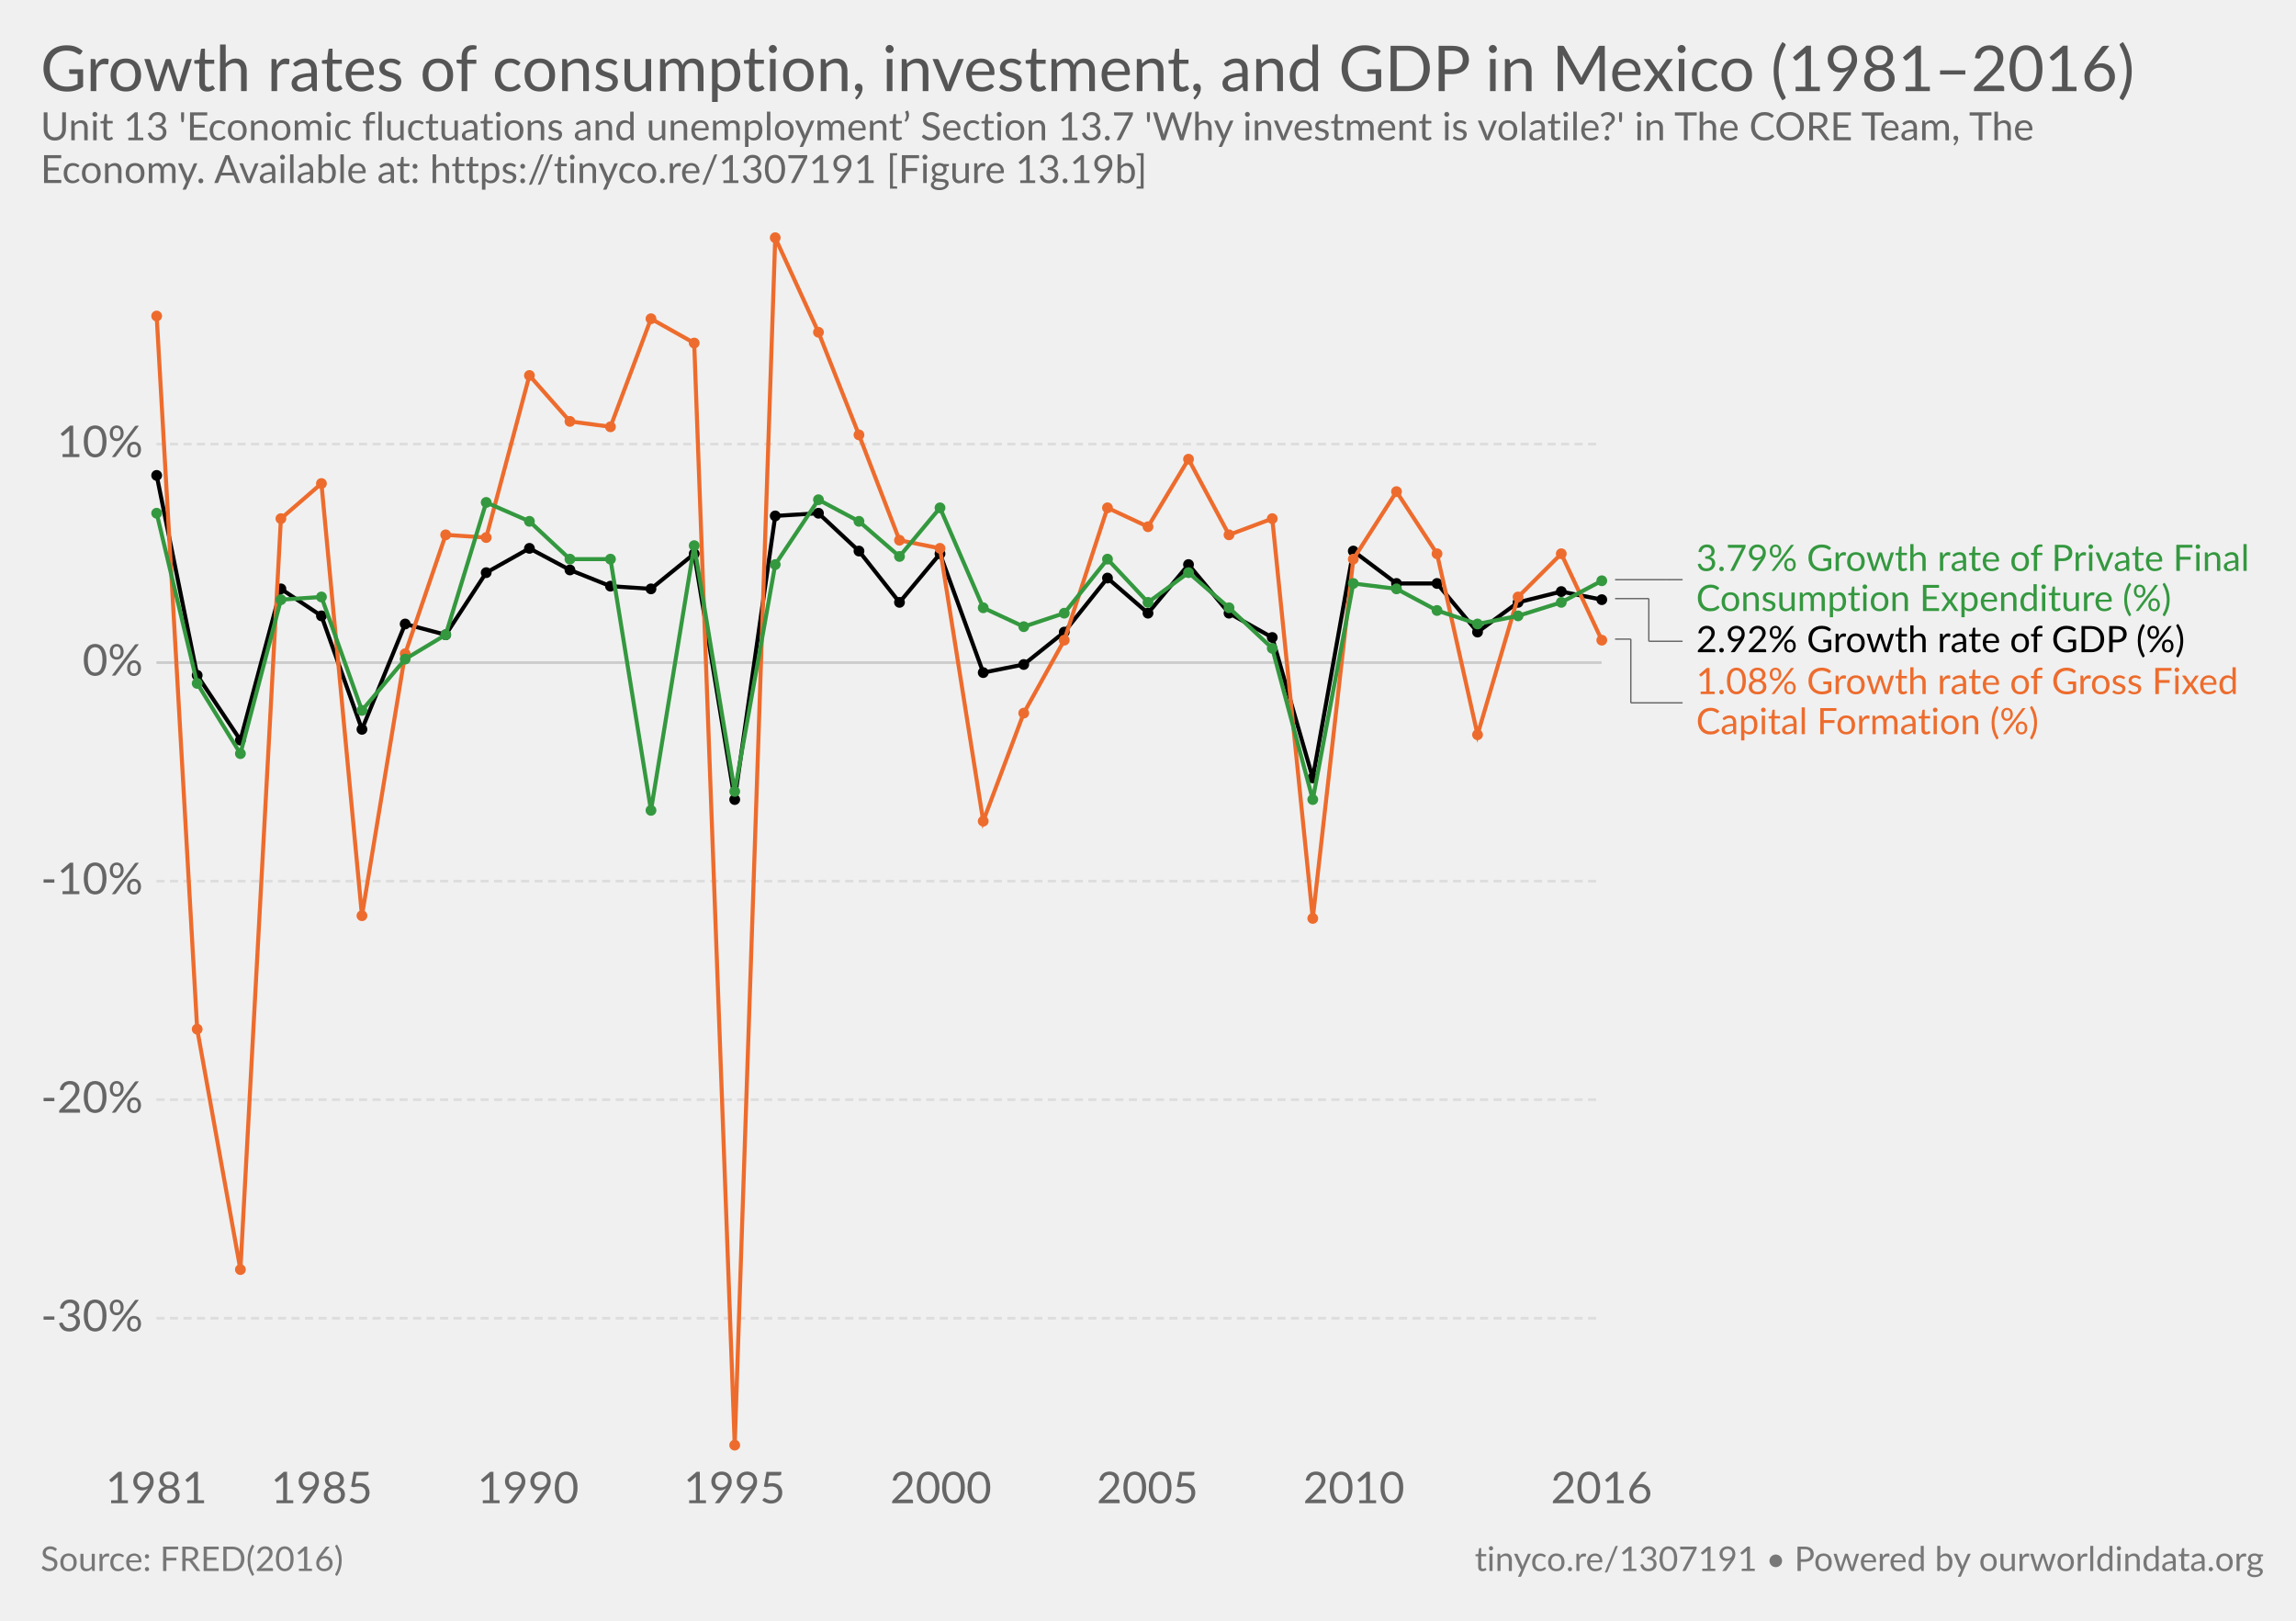
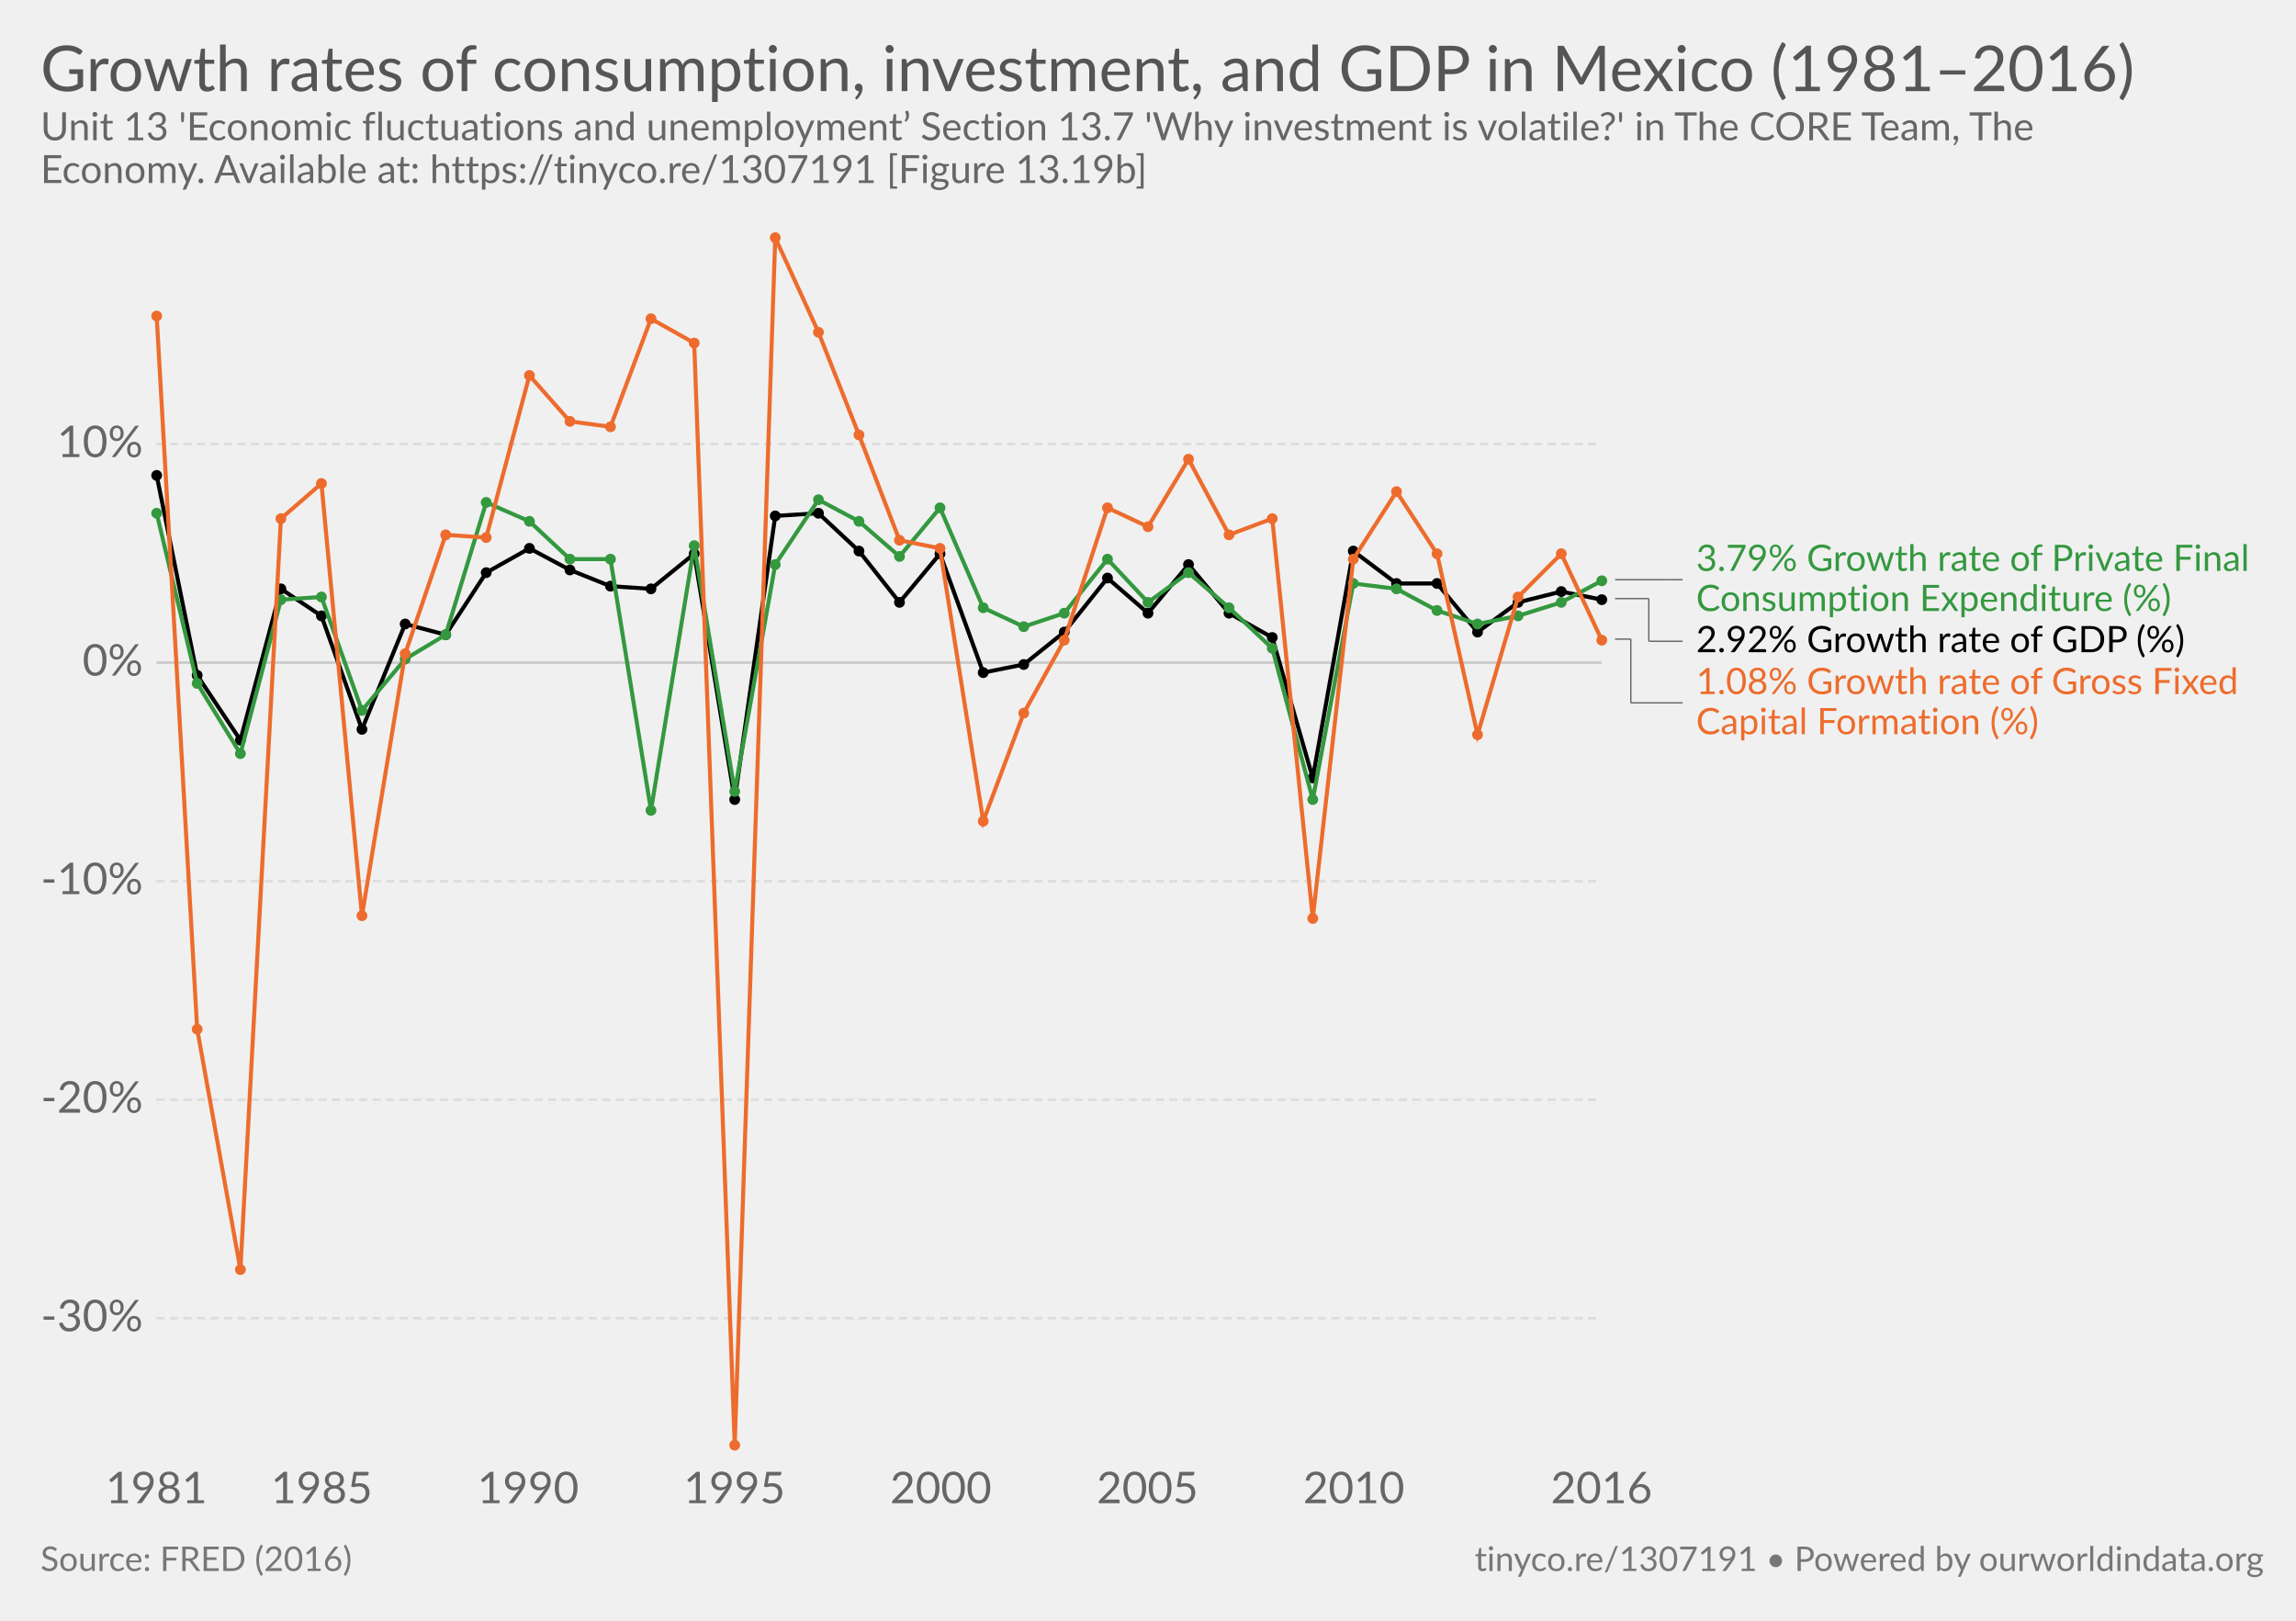
<svg xmlns="http://www.w3.org/2000/svg" version="1.1" style="font-family:Lato, 'Helvetica Neue', Helvetica, Arial, sans-serif;font-size:18px;background-color:white;text-rendering:optimizeLegibility;-webkit-font-smoothing:antialiased" width="850" height="600">
  <g class="HeaderView">
    <a href="https://ourworldindata.org/grapher/growth-rates-of-consumption-investment-and-gdp-in-mexico-19812016" target="_blank">
      <text font-size="23.40" x="15.0" y="33.7" fill="#555">
        <tspan x="15" y="33.72">Growth rates of consumption, investment, and GDP in Mexico (1981–2016)</tspan>
      </text>
    </a>
    <text font-size="14.40" x="15.0" y="51.9" fill="#666">
      <tspan x="15" y="51.92">Unit 13 'Economic fluctuations and unemployment’ Section 13.7 'Why investment is volatile?' in The CORE Team, The</tspan>
      <tspan x="15" y="67.76">Economy. Available at: https://tinyco.re/1307191 [Figure 13.19b]</tspan>
    </text>
  </g>
  <g class="LineChart">
    <defs>
      <clipPath id="boundsClip-3">
        <rect x="47.908" y="0" width="830" height="936.4" />
      </clipPath>
    </defs>
    <g class="AxisBoxView">
      <g class="HorizontalAxis">
        <text x="57.9" y="556.5" fill="#666" text-anchor="middle" font-size="16.2">1981</text>
        <text x="119.1" y="556.5" fill="#666" text-anchor="middle" font-size="16.2">1985</text>
        <text x="195.5" y="556.5" fill="#666" text-anchor="middle" font-size="16.2">1990</text>
        <text x="271.9" y="556.5" fill="#666" text-anchor="middle" font-size="16.2">1995</text>
        <text x="348.3" y="556.5" fill="#666" text-anchor="middle" font-size="16.2">2000</text>
        <text x="424.8" y="556.5" fill="#666" text-anchor="middle" font-size="16.2">2005</text>
        <text x="501.2" y="556.5" fill="#666" text-anchor="middle" font-size="16.2">2010</text>
        <text x="592.9" y="556.5" fill="#666" text-anchor="middle" font-size="16.2">2016</text>
      </g>
      <g class="VerticalAxis">
        <text x="52.91" y="488" fill="#666" dominant-baseline="middle" text-anchor="end" font-size="16.2">-30%</text>
        <text x="52.91" y="407.1" fill="#666" dominant-baseline="middle" text-anchor="end" font-size="16.2">-20%</text>
        <text x="52.91" y="326.2" fill="#666" dominant-baseline="middle" text-anchor="end" font-size="16.2">-10%</text>
        <text x="52.91" y="245.3" fill="#666" dominant-baseline="middle" text-anchor="end" font-size="16.2">0%</text>
        <text x="52.91" y="164.4" fill="#666" dominant-baseline="middle" text-anchor="end" font-size="16.2">10%</text>
      </g>
      <g class="AxisGridLines">
        <line x1="57.91" y1="488" x2="592.91" y2="488" stroke="#ddd" stroke-dasharray="3,2" />
        <line x1="57.91" y1="407.1" x2="592.91" y2="407.1" stroke="#ddd" stroke-dasharray="3,2" />
        <line x1="57.91" y1="326.2" x2="592.91" y2="326.2" stroke="#ddd" stroke-dasharray="3,2" />
        <line x1="57.91" y1="245.3" x2="592.91" y2="245.3" stroke="#ccc" />
        <line x1="57.91" y1="164.4" x2="592.91" y2="164.4" stroke="#ddd" stroke-dasharray="3,2" />
      </g>
    </g>
    <g clip-path="url(#boundsClip-3)">
      <g class="HeightedLegend clickable">
        <g class="legendMark">
          <g class="indicator">
            <line x1="597.91" y1="214.6" x2="617.077" y2="214.6" stroke="#666" stroke-width="0.5" />
            <line x1="617.077" y1="214.6" x2="617.077" y2="214.6" stroke="#666" stroke-width="0.5" />
            <line x1="617.077" y1="214.6" x2="622.91" y2="214.6" stroke="#666" stroke-width="0.5" />
          </g>
          <rect x="592.91" y="200.55" width="242.09" height="28.1" fill="#fff" opacity="0" />
          <text font-size="13.50" x="627.9" y="211.3" fill="#34983f">
            <tspan x="627.91" y="211.35">3.79% Growth rate of Private Final</tspan>
            <tspan x="627.91" y="226.2">Consumption Expenditure (%)</tspan>
          </text>
        </g>
        <g class="legendMark">
          <g class="indicator">
            <line x1="597.91" y1="221.6" x2="610.41" y2="221.6" stroke="#666" stroke-width="0.5" />
            <line x1="610.41" y1="221.6" x2="610.41" y2="237.4" stroke="#666" stroke-width="0.5" />
            <line x1="610.41" y1="237.4" x2="622.91" y2="237.4" stroke="#666" stroke-width="0.5" />
          </g>
          <rect x="592.91" y="230.65" width="220.895" height="13.5" fill="#fff" opacity="0" />
          <text font-size="13.50" x="627.9" y="241.4" fill="#000">
            <tspan x="627.91" y="241.45">2.92% Growth rate of GDP (%)</tspan>
          </text>
        </g>
        <g class="legendMark">
          <g class="indicator">
            <line x1="597.91" y1="236.6" x2="603.743" y2="236.6" stroke="#666" stroke-width="0.5" />
            <line x1="603.743" y1="236.6" x2="603.743" y2="260.2" stroke="#666" stroke-width="0.5" />
            <line x1="603.743" y1="260.2" x2="622.91" y2="260.2" stroke="#666" stroke-width="0.5" />
          </g>
          <rect x="592.91" y="246.15" width="239.795" height="28.1" fill="#fff" opacity="0" />
          <text font-size="13.50" x="627.9" y="256.9" fill="#ed6c2d">
            <tspan x="627.91" y="256.95">1.08% Growth rate of Gross Fixed</tspan>
            <tspan x="627.91" y="271.8">Capital Formation (%)</tspan>
          </text>
        </g>
      </g>
      <g class="Lines">
        <rect x="58" y="88" width="535" height="447" fill="rgba(255,255,255,0)" opacity="0" />
        <g class="key-Mexico_0">
          <path stroke="#000" stroke-linecap="round" d="M58 176L73 250L89 274L104 218L119 228L134 270L150 231L165 235L180 212L196 203L211 211L226 217L241 218L257 205L272 296L287 191L303 190L318 204L333 223L348 205L364 249L379 246L394 234L410 214L425 227L440 209L455 227L471 236L486 288L501 204L517 216L532 216L547 234L562 223L578 219L593 222" fill="none" stroke-width="1.5" />
          <g fill="#000">
            <circle cx="58" cy="176" r="2" />
            <circle cx="73" cy="250" r="2" />
            <circle cx="89" cy="274" r="2" />
            <circle cx="104" cy="218" r="2" />
            <circle cx="119" cy="228" r="2" />
            <circle cx="134" cy="270" r="2" />
            <circle cx="150" cy="231" r="2" />
            <circle cx="165" cy="235" r="2" />
            <circle cx="180" cy="212" r="2" />
            <circle cx="196" cy="203" r="2" />
            <circle cx="211" cy="211" r="2" />
            <circle cx="226" cy="217" r="2" />
            <circle cx="241" cy="218" r="2" />
            <circle cx="257" cy="205" r="2" />
            <circle cx="272" cy="296" r="2" />
            <circle cx="287" cy="191" r="2" />
            <circle cx="303" cy="190" r="2" />
            <circle cx="318" cy="204" r="2" />
            <circle cx="333" cy="223" r="2" />
            <circle cx="348" cy="205" r="2" />
            <circle cx="364" cy="249" r="2" />
            <circle cx="379" cy="246" r="2" />
            <circle cx="394" cy="234" r="2" />
            <circle cx="410" cy="214" r="2" />
            <circle cx="425" cy="227" r="2" />
            <circle cx="440" cy="209" r="2" />
            <circle cx="455" cy="227" r="2" />
            <circle cx="471" cy="236" r="2" />
            <circle cx="486" cy="288" r="2" />
            <circle cx="501" cy="204" r="2" />
            <circle cx="517" cy="216" r="2" />
            <circle cx="532" cy="216" r="2" />
            <circle cx="547" cy="234" r="2" />
            <circle cx="562" cy="223" r="2" />
            <circle cx="578" cy="219" r="2" />
            <circle cx="593" cy="222" r="2" />
          </g>
        </g>
        <g class="key-Mexico_1">
+           <path stroke="#34983f" stroke-linecap="round" d="M58 190L73 253L89 279L104 222L119 221L134 263L150 244L165 235L180 186L196 193L211 207L226 207L241 300L257 202L272 293L287 209L303 185L318 193L333 206L348 188L364 225L379 232L394 227L410 207L425 223L440 212L455 225L471 240L486 296L501 216L517 218L532 226L547 231L562 228L578 223L593 215" fill="none" stroke-width="1.5" />
+           <g fill="#34983f">
+             <circle cx="58" cy="190" r="2" />
+             <circle cx="73" cy="253" r="2" />
+             <circle cx="89" cy="279" r="2" />
+             <circle cx="104" cy="222" r="2" />
+             <circle cx="119" cy="221" r="2" />
+             <circle cx="134" cy="263" r="2" />
+             <circle cx="150" cy="244" r="2" />
+             <circle cx="165" cy="235" r="2" />
+             <circle cx="180" cy="186" r="2" />
+             <circle cx="196" cy="193" r="2" />
+             <circle cx="211" cy="207" r="2" />
+             <circle cx="226" cy="207" r="2" />
+             <circle cx="241" cy="300" r="2" />
+             <circle cx="257" cy="202" r="2" />
+             <circle cx="272" cy="293" r="2" />
+             <circle cx="287" cy="209" r="2" />
+             <circle cx="303" cy="185" r="2" />
+             <circle cx="318" cy="193" r="2" />
+             <circle cx="333" cy="206" r="2" />
+             <circle cx="348" cy="188" r="2" />
+             <circle cx="364" cy="225" r="2" />
+             <circle cx="379" cy="232" r="2" />
+             <circle cx="394" cy="227" r="2" />
+             <circle cx="410" cy="207" r="2" />
+             <circle cx="425" cy="223" r="2" />
+             <circle cx="440" cy="212" r="2" />
+             <circle cx="455" cy="225" r="2" />
+             <circle cx="471" cy="240" r="2" />
+             <circle cx="486" cy="296" r="2" />
+             <circle cx="501" cy="216" r="2" />
+             <circle cx="517" cy="218" r="2" />
+             <circle cx="532" cy="226" r="2" />
+             <circle cx="547" cy="231" r="2" />
+             <circle cx="562" cy="228" r="2" />
+             <circle cx="578" cy="223" r="2" />
+             <circle cx="593" cy="215" r="2" />
+           </g>
+         </g>
+         <g class="key-Mexico_2">
          <path stroke="#ed6c2d" stroke-linecap="round" d="M58 117L73 381L89 470L104 192L119 179L134 339L150 242L165 198L180 199L196 139L211 156L226 158L241 118L257 127L272 535L287 88L303 123L318 161L333 200L348 203L364 304L379 264L394 237L410 188L425 195L440 170L455 198L471 192L486 340L501 207L517 182L532 205L547 272L562 221L578 205L593 237" fill="none" stroke-width="1.5" />
          <g fill="#ed6c2d">
            <circle cx="58" cy="117" r="2" />
            <circle cx="73" cy="381" r="2" />
            <circle cx="89" cy="470" r="2" />
            <circle cx="104" cy="192" r="2" />
            <circle cx="119" cy="179" r="2" />
            <circle cx="134" cy="339" r="2" />
            <circle cx="150" cy="242" r="2" />
            <circle cx="165" cy="198" r="2" />
            <circle cx="180" cy="199" r="2" />
            <circle cx="196" cy="139" r="2" />
            <circle cx="211" cy="156" r="2" />
            <circle cx="226" cy="158" r="2" />
            <circle cx="241" cy="118" r="2" />
            <circle cx="257" cy="127" r="2" />
            <circle cx="272" cy="535" r="2" />
            <circle cx="287" cy="88" r="2" />
            <circle cx="303" cy="123" r="2" />
            <circle cx="318" cy="161" r="2" />
            <circle cx="333" cy="200" r="2" />
            <circle cx="348" cy="203" r="2" />
            <circle cx="364" cy="304" r="2" />
            <circle cx="379" cy="264" r="2" />
            <circle cx="394" cy="237" r="2" />
            <circle cx="410" cy="188" r="2" />
            <circle cx="425" cy="195" r="2" />
            <circle cx="440" cy="170" r="2" />
            <circle cx="455" cy="198" r="2" />
            <circle cx="471" cy="192" r="2" />
            <circle cx="486" cy="340" r="2" />
            <circle cx="501" cy="207" r="2" />
            <circle cx="517" cy="182" r="2" />
            <circle cx="532" cy="205" r="2" />
            <circle cx="547" cy="272" r="2" />
            <circle cx="562" cy="221" r="2" />
            <circle cx="578" cy="205" r="2" />
            <circle cx="593" cy="237" r="2" />
          </g>
        </g>
-         <g class="key-Mexico_2">
-           <path stroke="#34983f" stroke-linecap="round" d="M58 190L73 253L89 279L104 222L119 221L134 263L150 244L165 235L180 186L196 193L211 207L226 207L241 300L257 202L272 293L287 209L303 185L318 193L333 206L348 188L364 225L379 232L394 227L410 207L425 223L440 212L455 225L471 240L486 296L501 216L517 218L532 226L547 231L562 228L578 223L593 215" fill="none" stroke-width="1.5" />
-           <g fill="#34983f">
-             <circle cx="58" cy="190" r="2" />
-             <circle cx="73" cy="253" r="2" />
-             <circle cx="89" cy="279" r="2" />
-             <circle cx="104" cy="222" r="2" />
-             <circle cx="119" cy="221" r="2" />
-             <circle cx="134" cy="263" r="2" />
-             <circle cx="150" cy="244" r="2" />
-             <circle cx="165" cy="235" r="2" />
-             <circle cx="180" cy="186" r="2" />
-             <circle cx="196" cy="193" r="2" />
-             <circle cx="211" cy="207" r="2" />
-             <circle cx="226" cy="207" r="2" />
-             <circle cx="241" cy="300" r="2" />
-             <circle cx="257" cy="202" r="2" />
-             <circle cx="272" cy="293" r="2" />
-             <circle cx="287" cy="209" r="2" />
-             <circle cx="303" cy="185" r="2" />
-             <circle cx="318" cy="193" r="2" />
-             <circle cx="333" cy="206" r="2" />
-             <circle cx="348" cy="188" r="2" />
-             <circle cx="364" cy="225" r="2" />
-             <circle cx="379" cy="232" r="2" />
-             <circle cx="394" cy="227" r="2" />
-             <circle cx="410" cy="207" r="2" />
-             <circle cx="425" cy="223" r="2" />
-             <circle cx="440" cy="212" r="2" />
-             <circle cx="455" cy="225" r="2" />
-             <circle cx="471" cy="240" r="2" />
-             <circle cx="486" cy="296" r="2" />
-             <circle cx="501" cy="216" r="2" />
-             <circle cx="517" cy="218" r="2" />
-             <circle cx="532" cy="226" r="2" />
-             <circle cx="547" cy="231" r="2" />
-             <circle cx="562" cy="228" r="2" />
-             <circle cx="578" cy="223" r="2" />
-             <circle cx="593" cy="215" r="2" />
-           </g>
-         </g>
      </g>
    </g>
  </g>
  <g class="SourcesFooter" style="fill:#777">
    <g class="clickable" style="fill:#777">
      <text font-size="12.60" x="15.0" y="581.6">
-         <tspan x="15" y="581.58">Source: FRED(2016)</tspan>
+         <tspan x="15" y="581.58">Source: FRED (2016)</tspan>
      </text>
    </g>
    <text font-size="12.60" x="546.0" y="581.6">
      <tspan x="545.956" y="581.58">
        <a target="_blank" style="fill: #777;" href="https://tinyco.re/1307191">tinyco.re/1307191</a> • <a href="https://ourworldindata.org" target="_blank">Powered by ourworldindata.org</a>
      </tspan>
    </text>
  </g>
</svg>
